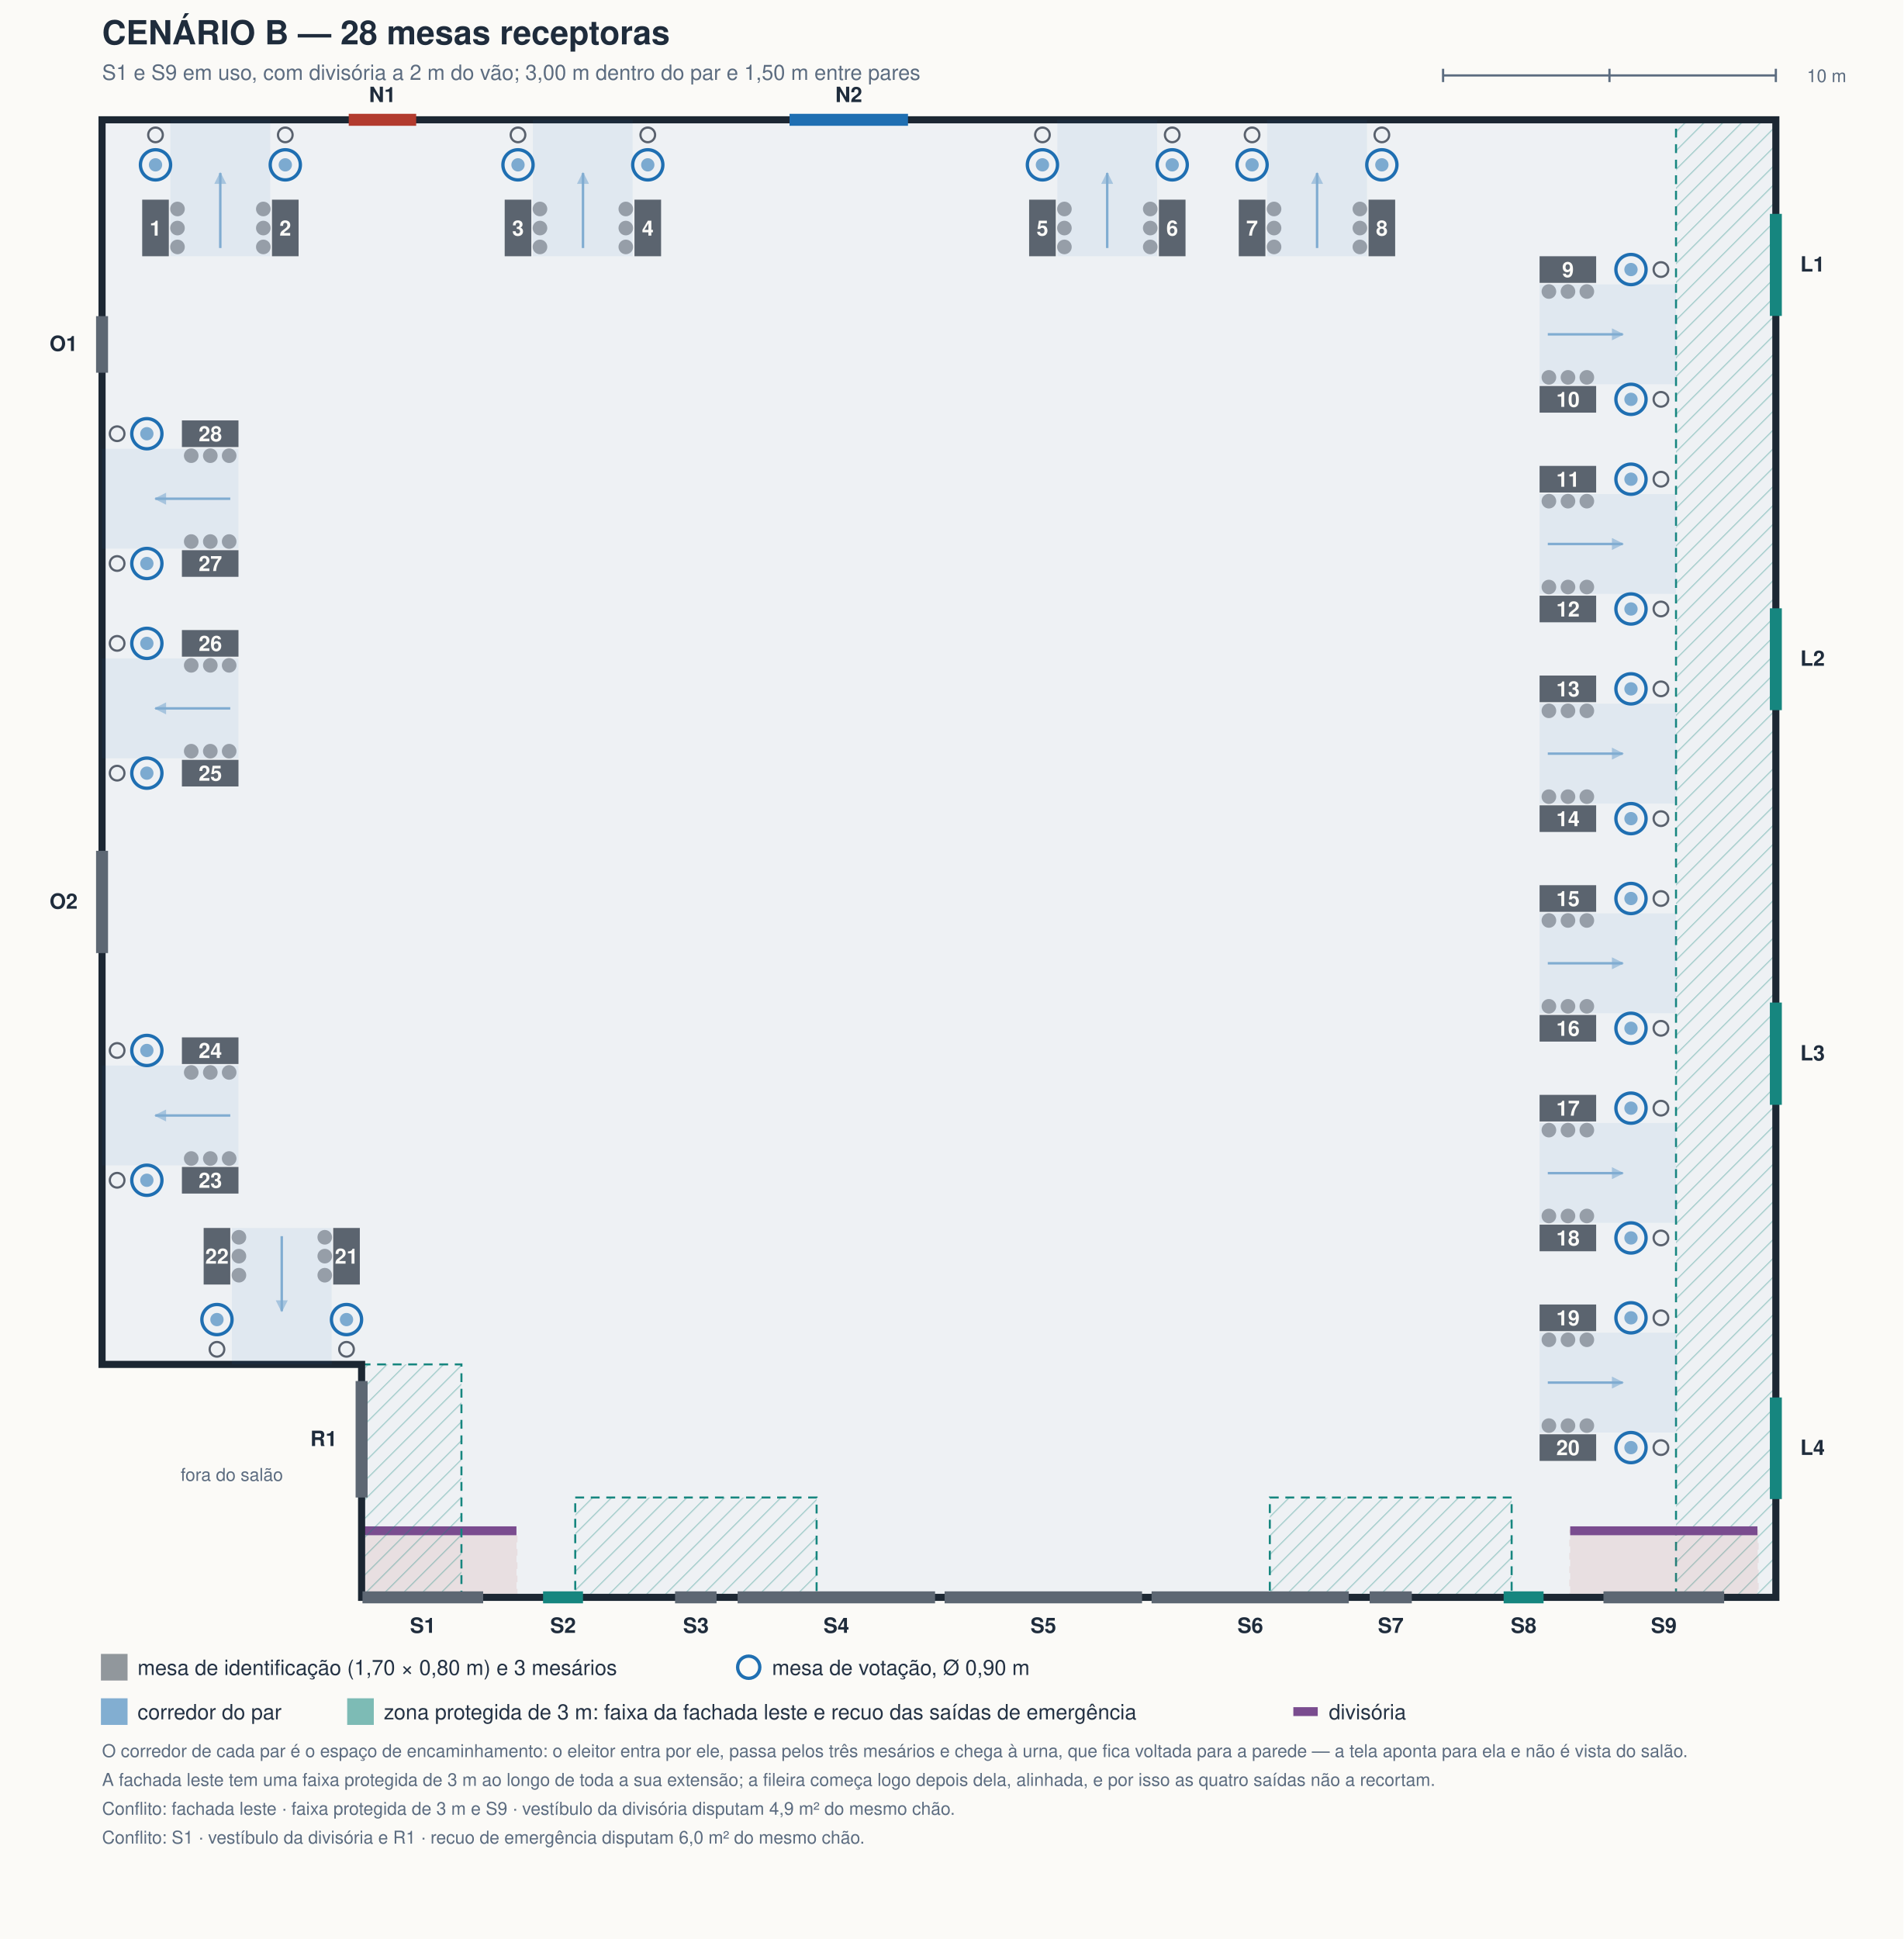
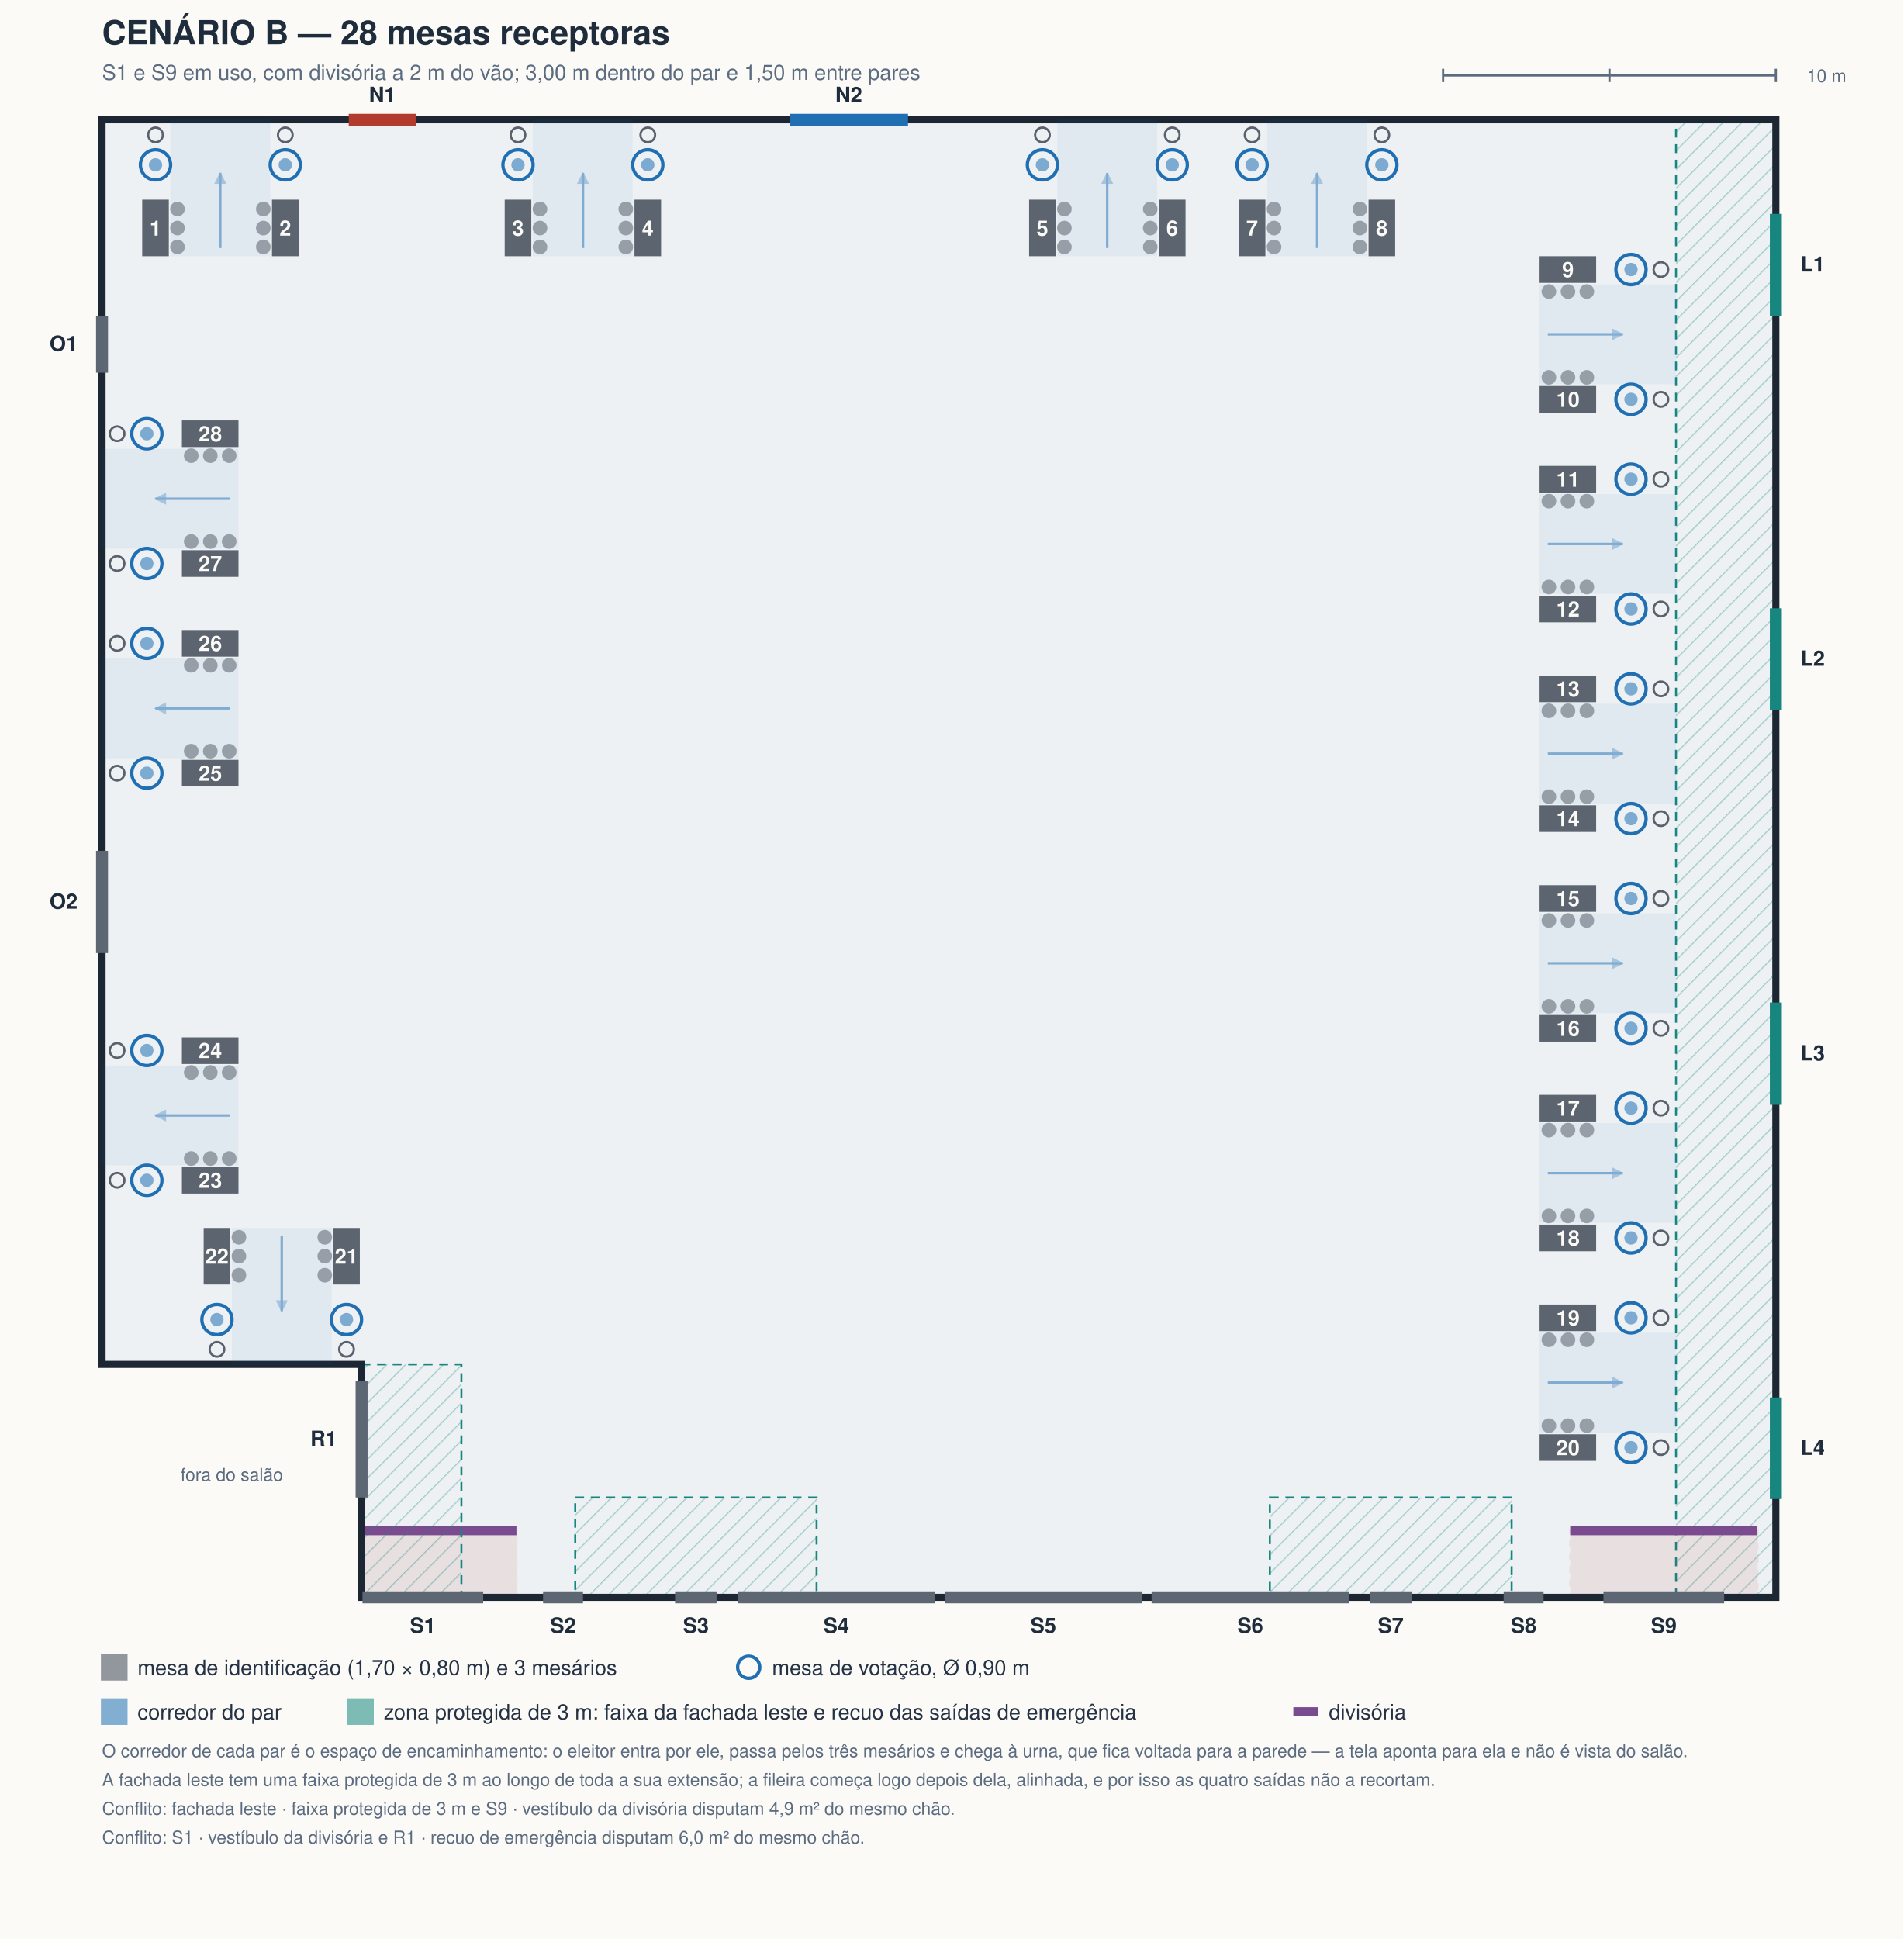
<svg xmlns="http://www.w3.org/2000/svg" viewBox="0 0 858 874" style="width:100%;height:auto" role="img" aria-label="CENÁRIO B — 28 mesas receptoras: S1 e S9 em uso, com divisória a 2 m do vão; 3,00 m dentro do par e 1,50 m entre pares">
  <rect x="0" y="0" width="858" height="874" fill="#fbfaf7" />
  <defs>
    <marker id="seta" viewBox="0 0 10 10" refX="9" refY="5" markerWidth="5" markerHeight="5" orient="auto-start-reverse">
      <path d="M0 0L10 5L0 10z" fill="#1f6fb2" opacity=".6" />
    </marker>
    <pattern id="hach" width="6" height="6" patternUnits="userSpaceOnUse" patternTransform="rotate(45)">
      <line x1="0" y1="0" x2="0" y2="6" stroke="#16867f" stroke-width="1" opacity=".35" />
    </pattern>
  </defs>
  <polygon points="163.0,720.0 800.5,720.0 800.5,54.0 46.0,54.0 46.0,615.0 163.0,615.0" fill="#eef1f4" />
  <rect x="755.5" y="54.0" width="45.0" height="666.0" fill="url(#hach)" stroke="#16867f" stroke-width="0.9" stroke-dasharray="4 3" />
  <rect x="163.0" y="690.0" width="69.8" height="30.0" fill="#b23b2e" opacity=".10" stroke="#b23b2e" stroke-width="0.9" stroke-dasharray="3 3" />
  <line x1="163.0" y1="690.0" x2="232.8" y2="690.0" stroke="#7a4c8f" stroke-width="4" />
  <rect x="259.3" y="675.0" width="108.8" height="45.0" fill="url(#hach)" stroke="#16867f" stroke-width="0.9" stroke-dasharray="4 3" />
  <rect x="572.4" y="675.0" width="109.0" height="45.0" fill="url(#hach)" stroke="#16867f" stroke-width="0.9" stroke-dasharray="4 3" />
  <rect x="707.8" y="690.0" width="84.5" height="30.0" fill="#b23b2e" opacity=".10" stroke="#b23b2e" stroke-width="0.9" stroke-dasharray="3 3" />
  <line x1="707.8" y1="690.0" x2="792.2" y2="690.0" stroke="#7a4c8f" stroke-width="4" />
  <rect x="163.0" y="615.0" width="45.0" height="105.0" fill="url(#hach)" stroke="#16867f" stroke-width="0.9" stroke-dasharray="4 3" />
  <polygon points="163.0,720.0 800.5,720.0 800.5,54.0 46.0,54.0 46.0,615.0 163.0,615.0" fill="none" stroke="#1c2733" stroke-width="3.2" />
  <line x1="157.2" y1="54.0" x2="187.6" y2="54.0" stroke="#b23b2e" stroke-width="5.4" />
  <text x="172.4" y="46.0" font-family="ui-sans-serif,system-ui,'Segoe UI',Helvetica,Arial,sans-serif" font-size="9.5" fill="#1f2c3c" text-anchor="middle" font-weight="700">N1</text>
  <line x1="355.9" y1="54.0" x2="409.3" y2="54.0" stroke="#1f6fb2" stroke-width="5.4" />
  <text x="382.6" y="46.0" font-family="ui-sans-serif,system-ui,'Segoe UI',Helvetica,Arial,sans-serif" font-size="9.5" fill="#1f2c3c" text-anchor="middle" font-weight="700">N2</text>
  <line x1="800.5" y1="142.4" x2="800.5" y2="96.4" stroke="#16867f" stroke-width="5.4" />
  <text x="811.5" y="122.4" font-family="ui-sans-serif,system-ui,'Segoe UI',Helvetica,Arial,sans-serif" font-size="9.5" fill="#1f2c3c" text-anchor="start" font-weight="700">L1</text>
  <line x1="800.5" y1="320.1" x2="800.5" y2="274.2" stroke="#16867f" stroke-width="5.4" />
  <text x="811.5" y="300.1" font-family="ui-sans-serif,system-ui,'Segoe UI',Helvetica,Arial,sans-serif" font-size="9.5" fill="#1f2c3c" text-anchor="start" font-weight="700">L2</text>
  <line x1="800.5" y1="498.0" x2="800.5" y2="451.9" stroke="#16867f" stroke-width="5.4" />
  <text x="811.5" y="478.0" font-family="ui-sans-serif,system-ui,'Segoe UI',Helvetica,Arial,sans-serif" font-size="9.5" fill="#1f2c3c" text-anchor="start" font-weight="700">L3</text>
  <line x1="800.5" y1="675.7" x2="800.5" y2="629.9" stroke="#16867f" stroke-width="5.4" />
  <text x="811.5" y="655.8" font-family="ui-sans-serif,system-ui,'Segoe UI',Helvetica,Arial,sans-serif" font-size="9.5" fill="#1f2c3c" text-anchor="start" font-weight="700">L4</text>
  <line x1="163.4" y1="720.0" x2="217.8" y2="720.0" stroke="#5d6773" stroke-width="5.4" />
  <text x="190.6" y="736.0" font-family="ui-sans-serif,system-ui,'Segoe UI',Helvetica,Arial,sans-serif" font-size="9.5" fill="#1f2c3c" text-anchor="middle" font-weight="700">S1</text>
-   <line x1="244.8" y1="720.0" x2="262.8" y2="720.0" stroke="#16867f" stroke-width="5.4" />
+   <line x1="244.8" y1="720.0" x2="262.8" y2="720.0" stroke="#5d6773" stroke-width="5.4" />
  <text x="253.8" y="736.0" font-family="ui-sans-serif,system-ui,'Segoe UI',Helvetica,Arial,sans-serif" font-size="9.5" fill="#1f2c3c" text-anchor="middle" font-weight="700">S2</text>
  <line x1="304.3" y1="720.0" x2="323.0" y2="720.0" stroke="#5d6773" stroke-width="5.4" />
  <text x="313.7" y="736.0" font-family="ui-sans-serif,system-ui,'Segoe UI',Helvetica,Arial,sans-serif" font-size="9.5" fill="#1f2c3c" text-anchor="middle" font-weight="700">S3</text>
  <line x1="332.5" y1="720.0" x2="421.5" y2="720.0" stroke="#5d6773" stroke-width="5.4" />
  <text x="377.0" y="736.0" font-family="ui-sans-serif,system-ui,'Segoe UI',Helvetica,Arial,sans-serif" font-size="9.5" fill="#1f2c3c" text-anchor="middle" font-weight="700">S4</text>
  <line x1="425.8" y1="720.0" x2="514.8" y2="720.0" stroke="#5d6773" stroke-width="5.4" />
  <text x="470.3" y="736.0" font-family="ui-sans-serif,system-ui,'Segoe UI',Helvetica,Arial,sans-serif" font-size="9.5" fill="#1f2c3c" text-anchor="middle" font-weight="700">S5</text>
  <line x1="519.1" y1="720.0" x2="608.0" y2="720.0" stroke="#5d6773" stroke-width="5.4" />
  <text x="563.6" y="736.0" font-family="ui-sans-serif,system-ui,'Segoe UI',Helvetica,Arial,sans-serif" font-size="9.5" fill="#1f2c3c" text-anchor="middle" font-weight="700">S6</text>
  <line x1="617.4" y1="720.0" x2="636.4" y2="720.0" stroke="#5d6773" stroke-width="5.4" />
  <text x="626.9" y="736.0" font-family="ui-sans-serif,system-ui,'Segoe UI',Helvetica,Arial,sans-serif" font-size="9.5" fill="#1f2c3c" text-anchor="middle" font-weight="700">S7</text>
-   <line x1="677.8" y1="720.0" x2="695.8" y2="720.0" stroke="#16867f" stroke-width="5.4" />
+   <line x1="677.8" y1="720.0" x2="695.8" y2="720.0" stroke="#5d6773" stroke-width="5.4" />
  <text x="686.8" y="736.0" font-family="ui-sans-serif,system-ui,'Segoe UI',Helvetica,Arial,sans-serif" font-size="9.5" fill="#1f2c3c" text-anchor="middle" font-weight="700">S8</text>
  <line x1="722.8" y1="720.0" x2="777.2" y2="720.0" stroke="#5d6773" stroke-width="5.4" />
  <text x="750.0" y="736.0" font-family="ui-sans-serif,system-ui,'Segoe UI',Helvetica,Arial,sans-serif" font-size="9.5" fill="#1f2c3c" text-anchor="middle" font-weight="700">S9</text>
  <line x1="46.0" y1="168.0" x2="46.0" y2="142.5" stroke="#5d6773" stroke-width="5.4" />
  <text x="35.0" y="158.2" font-family="ui-sans-serif,system-ui,'Segoe UI',Helvetica,Arial,sans-serif" font-size="9.5" fill="#1f2c3c" text-anchor="end" font-weight="700">O1</text>
  <line x1="46.0" y1="429.6" x2="46.0" y2="383.5" stroke="#5d6773" stroke-width="5.4" />
  <text x="35.0" y="409.6" font-family="ui-sans-serif,system-ui,'Segoe UI',Helvetica,Arial,sans-serif" font-size="9.5" fill="#1f2c3c" text-anchor="end" font-weight="700">O2</text>
  <line x1="163.0" y1="675.0" x2="163.0" y2="622.5" stroke="#5d6773" stroke-width="5.4" />
  <text x="152.0" y="651.8" font-family="ui-sans-serif,system-ui,'Segoe UI',Helvetica,Arial,sans-serif" font-size="9.5" fill="#1f2c3c" text-anchor="end" font-weight="700">R1</text>
  <rect x="76.8" y="54.0" width="45.0" height="61.5" fill="#1f6fb2" opacity=".07" />
  <path d="M99.3 111.8L99.3 78.0" stroke="#1f6fb2" stroke-width="1.1" opacity=".5" marker-end="url(#seta)" />
  <rect x="64.1" y="90.0" width="12.0" height="25.5" fill="#3b4552" opacity=".82" />
  <circle cx="70.1" cy="74.3" r="6.8" fill="none" stroke="#1f6fb2" stroke-width="1.5" />
  <circle cx="70.1" cy="74.3" r="3.0" fill="#1f6fb2" opacity=".55" />
  <circle cx="70.1" cy="60.8" r="3.3" fill="none" stroke="#59616d" stroke-width="1" />
  <circle cx="80.0" cy="94.2" r="3.3" fill="#59616d" opacity=".55" />
  <circle cx="80.0" cy="102.8" r="3.3" fill="#59616d" opacity=".55" />
  <circle cx="80.0" cy="111.3" r="3.3" fill="#59616d" opacity=".55" />
  <text x="70.1" y="106.2" font-family="ui-sans-serif,system-ui,'Segoe UI',Helvetica,Arial,sans-serif" font-size="9.5" font-weight="700" fill="#fbfaf7" text-anchor="middle">1</text>
  <rect x="122.6" y="90.0" width="12.0" height="25.5" fill="#3b4552" opacity=".82" />
  <circle cx="128.6" cy="74.3" r="6.8" fill="none" stroke="#1f6fb2" stroke-width="1.5" />
  <circle cx="128.6" cy="74.3" r="3.0" fill="#1f6fb2" opacity=".55" />
  <circle cx="128.6" cy="60.8" r="3.3" fill="none" stroke="#59616d" stroke-width="1" />
  <circle cx="118.7" cy="94.2" r="3.3" fill="#59616d" opacity=".55" />
  <circle cx="118.7" cy="102.8" r="3.3" fill="#59616d" opacity=".55" />
  <circle cx="118.7" cy="111.3" r="3.3" fill="#59616d" opacity=".55" />
  <text x="128.6" y="106.2" font-family="ui-sans-serif,system-ui,'Segoe UI',Helvetica,Arial,sans-serif" font-size="9.5" font-weight="700" fill="#fbfaf7" text-anchor="middle">2</text>
  <rect x="240.2" y="54.0" width="45.0" height="61.5" fill="#1f6fb2" opacity=".07" />
  <path d="M262.8 111.8L262.8 78.0" stroke="#1f6fb2" stroke-width="1.1" opacity=".5" marker-end="url(#seta)" />
  <rect x="227.5" y="90.0" width="12.0" height="25.5" fill="#3b4552" opacity=".82" />
  <circle cx="233.5" cy="74.3" r="6.8" fill="none" stroke="#1f6fb2" stroke-width="1.5" />
  <circle cx="233.5" cy="74.3" r="3.0" fill="#1f6fb2" opacity=".55" />
  <circle cx="233.5" cy="60.8" r="3.3" fill="none" stroke="#59616d" stroke-width="1" />
  <circle cx="243.4" cy="94.2" r="3.3" fill="#59616d" opacity=".55" />
  <circle cx="243.4" cy="102.8" r="3.3" fill="#59616d" opacity=".55" />
  <circle cx="243.4" cy="111.3" r="3.3" fill="#59616d" opacity=".55" />
  <text x="233.5" y="106.2" font-family="ui-sans-serif,system-ui,'Segoe UI',Helvetica,Arial,sans-serif" font-size="9.5" font-weight="700" fill="#fbfaf7" text-anchor="middle">3</text>
  <rect x="286.0" y="90.0" width="12.0" height="25.5" fill="#3b4552" opacity=".82" />
  <circle cx="292.0" cy="74.3" r="6.8" fill="none" stroke="#1f6fb2" stroke-width="1.5" />
  <circle cx="292.0" cy="74.3" r="3.0" fill="#1f6fb2" opacity=".55" />
  <circle cx="292.0" cy="60.8" r="3.3" fill="none" stroke="#59616d" stroke-width="1" />
  <circle cx="282.1" cy="94.2" r="3.3" fill="#59616d" opacity=".55" />
  <circle cx="282.1" cy="102.8" r="3.3" fill="#59616d" opacity=".55" />
  <circle cx="282.1" cy="111.3" r="3.3" fill="#59616d" opacity=".55" />
  <text x="292.0" y="106.2" font-family="ui-sans-serif,system-ui,'Segoe UI',Helvetica,Arial,sans-serif" font-size="9.5" font-weight="700" fill="#fbfaf7" text-anchor="middle">4</text>
  <rect x="476.6" y="54.0" width="45.0" height="61.5" fill="#1f6fb2" opacity=".07" />
  <path d="M499.1 111.8L499.1 78.0" stroke="#1f6fb2" stroke-width="1.1" opacity=".5" marker-end="url(#seta)" />
  <rect x="463.9" y="90.0" width="12.0" height="25.5" fill="#3b4552" opacity=".82" />
  <circle cx="469.9" cy="74.3" r="6.8" fill="none" stroke="#1f6fb2" stroke-width="1.5" />
  <circle cx="469.9" cy="74.3" r="3.0" fill="#1f6fb2" opacity=".55" />
  <circle cx="469.9" cy="60.8" r="3.3" fill="none" stroke="#59616d" stroke-width="1" />
  <circle cx="479.8" cy="94.2" r="3.3" fill="#59616d" opacity=".55" />
  <circle cx="479.8" cy="102.8" r="3.3" fill="#59616d" opacity=".55" />
  <circle cx="479.8" cy="111.3" r="3.3" fill="#59616d" opacity=".55" />
  <text x="469.9" y="106.2" font-family="ui-sans-serif,system-ui,'Segoe UI',Helvetica,Arial,sans-serif" font-size="9.5" font-weight="700" fill="#fbfaf7" text-anchor="middle">5</text>
  <rect x="522.4" y="90.0" width="12.0" height="25.5" fill="#3b4552" opacity=".82" />
  <circle cx="528.4" cy="74.3" r="6.8" fill="none" stroke="#1f6fb2" stroke-width="1.5" />
  <circle cx="528.4" cy="74.3" r="3.0" fill="#1f6fb2" opacity=".55" />
  <circle cx="528.4" cy="60.8" r="3.3" fill="none" stroke="#59616d" stroke-width="1" />
  <circle cx="518.5" cy="94.2" r="3.3" fill="#59616d" opacity=".55" />
  <circle cx="518.5" cy="102.8" r="3.3" fill="#59616d" opacity=".55" />
  <circle cx="518.5" cy="111.3" r="3.3" fill="#59616d" opacity=".55" />
  <text x="528.4" y="106.2" font-family="ui-sans-serif,system-ui,'Segoe UI',Helvetica,Arial,sans-serif" font-size="9.5" font-weight="700" fill="#fbfaf7" text-anchor="middle">6</text>
  <rect x="571.2" y="54.0" width="45.0" height="61.5" fill="#1f6fb2" opacity=".07" />
  <path d="M593.7 111.8L593.7 78.0" stroke="#1f6fb2" stroke-width="1.1" opacity=".5" marker-end="url(#seta)" />
  <rect x="558.4" y="90.0" width="12.0" height="25.5" fill="#3b4552" opacity=".82" />
  <circle cx="564.4" cy="74.3" r="6.8" fill="none" stroke="#1f6fb2" stroke-width="1.5" />
  <circle cx="564.4" cy="74.3" r="3.0" fill="#1f6fb2" opacity=".55" />
  <circle cx="564.4" cy="60.8" r="3.3" fill="none" stroke="#59616d" stroke-width="1" />
  <circle cx="574.3" cy="94.2" r="3.3" fill="#59616d" opacity=".55" />
  <circle cx="574.3" cy="102.8" r="3.3" fill="#59616d" opacity=".55" />
  <circle cx="574.3" cy="111.3" r="3.3" fill="#59616d" opacity=".55" />
  <text x="564.4" y="106.2" font-family="ui-sans-serif,system-ui,'Segoe UI',Helvetica,Arial,sans-serif" font-size="9.5" font-weight="700" fill="#fbfaf7" text-anchor="middle">7</text>
  <rect x="616.9" y="90.0" width="12.0" height="25.5" fill="#3b4552" opacity=".82" />
  <circle cx="622.9" cy="74.3" r="6.8" fill="none" stroke="#1f6fb2" stroke-width="1.5" />
  <circle cx="622.9" cy="74.3" r="3.0" fill="#1f6fb2" opacity=".55" />
  <circle cx="622.9" cy="60.8" r="3.3" fill="none" stroke="#59616d" stroke-width="1" />
  <circle cx="613.0" cy="94.2" r="3.3" fill="#59616d" opacity=".55" />
  <circle cx="613.0" cy="102.8" r="3.3" fill="#59616d" opacity=".55" />
  <circle cx="613.0" cy="111.3" r="3.3" fill="#59616d" opacity=".55" />
  <text x="622.9" y="106.2" font-family="ui-sans-serif,system-ui,'Segoe UI',Helvetica,Arial,sans-serif" font-size="9.5" font-weight="700" fill="#fbfaf7" text-anchor="middle">8</text>
  <rect x="104.5" y="553.5" width="45.0" height="61.5" fill="#1f6fb2" opacity=".07" />
  <path d="M127.0 557.2L127.0 591.0" stroke="#1f6fb2" stroke-width="1.1" opacity=".5" marker-end="url(#seta)" />
  <rect x="91.8" y="553.5" width="12.0" height="25.5" fill="#3b4552" opacity=".82" />
  <circle cx="97.8" cy="594.8" r="6.8" fill="none" stroke="#1f6fb2" stroke-width="1.5" />
  <circle cx="97.8" cy="594.8" r="3.0" fill="#1f6fb2" opacity=".55" />
  <circle cx="97.8" cy="608.2" r="3.3" fill="none" stroke="#59616d" stroke-width="1" />
  <circle cx="107.7" cy="574.8" r="3.3" fill="#59616d" opacity=".55" />
  <circle cx="107.7" cy="566.2" r="3.3" fill="#59616d" opacity=".55" />
  <circle cx="107.7" cy="557.7" r="3.3" fill="#59616d" opacity=".55" />
  <text x="97.8" y="569.6" font-family="ui-sans-serif,system-ui,'Segoe UI',Helvetica,Arial,sans-serif" font-size="9.5" font-weight="700" fill="#fbfaf7" text-anchor="middle">22</text>
  <rect x="150.2" y="553.5" width="12.0" height="25.5" fill="#3b4552" opacity=".82" />
  <circle cx="156.2" cy="594.8" r="6.8" fill="none" stroke="#1f6fb2" stroke-width="1.5" />
  <circle cx="156.2" cy="594.8" r="3.0" fill="#1f6fb2" opacity=".55" />
  <circle cx="156.2" cy="608.2" r="3.3" fill="none" stroke="#59616d" stroke-width="1" />
  <circle cx="146.4" cy="574.8" r="3.3" fill="#59616d" opacity=".55" />
  <circle cx="146.4" cy="566.2" r="3.3" fill="#59616d" opacity=".55" />
  <circle cx="146.4" cy="557.7" r="3.3" fill="#59616d" opacity=".55" />
  <text x="156.2" y="569.6" font-family="ui-sans-serif,system-ui,'Segoe UI',Helvetica,Arial,sans-serif" font-size="9.5" font-weight="700" fill="#fbfaf7" text-anchor="middle">21</text>
  <rect x="46.0" y="480.3" width="61.5" height="45.0" fill="#1f6fb2" opacity=".07" />
  <path d="M103.8 502.8L70.0 502.8" stroke="#1f6fb2" stroke-width="1.1" opacity=".5" marker-end="url(#seta)" />
  <rect x="82.0" y="526.0" width="25.5" height="12.0" fill="#3b4552" opacity=".82" />
  <circle cx="66.2" cy="532.0" r="6.8" fill="none" stroke="#1f6fb2" stroke-width="1.5" />
  <circle cx="66.2" cy="532.0" r="3.0" fill="#1f6fb2" opacity=".55" />
  <circle cx="52.8" cy="532.0" r="3.3" fill="none" stroke="#59616d" stroke-width="1" />
  <circle cx="86.2" cy="522.2" r="3.3" fill="#59616d" opacity=".55" />
  <circle cx="94.8" cy="522.2" r="3.3" fill="#59616d" opacity=".55" />
  <circle cx="103.3" cy="522.2" r="3.3" fill="#59616d" opacity=".55" />
  <text x="94.8" y="535.4" font-family="ui-sans-serif,system-ui,'Segoe UI',Helvetica,Arial,sans-serif" font-size="9.5" font-weight="700" fill="#fbfaf7" text-anchor="middle">23</text>
  <rect x="82.0" y="467.6" width="25.5" height="12.0" fill="#3b4552" opacity=".82" />
  <circle cx="66.2" cy="473.5" r="6.8" fill="none" stroke="#1f6fb2" stroke-width="1.5" />
  <circle cx="66.2" cy="473.5" r="3.0" fill="#1f6fb2" opacity=".55" />
  <circle cx="52.8" cy="473.5" r="3.3" fill="none" stroke="#59616d" stroke-width="1" />
  <circle cx="86.2" cy="483.4" r="3.3" fill="#59616d" opacity=".55" />
  <circle cx="94.8" cy="483.4" r="3.3" fill="#59616d" opacity=".55" />
  <circle cx="103.3" cy="483.4" r="3.3" fill="#59616d" opacity=".55" />
  <text x="94.8" y="476.9" font-family="ui-sans-serif,system-ui,'Segoe UI',Helvetica,Arial,sans-serif" font-size="9.5" font-weight="700" fill="#fbfaf7" text-anchor="middle">24</text>
  <rect x="46.0" y="296.8" width="61.5" height="45.0" fill="#1f6fb2" opacity=".07" />
  <path d="M103.8 319.3L70.0 319.3" stroke="#1f6fb2" stroke-width="1.1" opacity=".5" marker-end="url(#seta)" />
  <rect x="82.0" y="342.5" width="25.5" height="12.0" fill="#3b4552" opacity=".82" />
  <circle cx="66.2" cy="348.5" r="6.8" fill="none" stroke="#1f6fb2" stroke-width="1.5" />
  <circle cx="66.2" cy="348.5" r="3.0" fill="#1f6fb2" opacity=".55" />
  <circle cx="52.8" cy="348.5" r="3.3" fill="none" stroke="#59616d" stroke-width="1" />
  <circle cx="86.2" cy="338.6" r="3.3" fill="#59616d" opacity=".55" />
  <circle cx="94.8" cy="338.6" r="3.3" fill="#59616d" opacity=".55" />
  <circle cx="103.3" cy="338.6" r="3.3" fill="#59616d" opacity=".55" />
  <text x="94.8" y="351.9" font-family="ui-sans-serif,system-ui,'Segoe UI',Helvetica,Arial,sans-serif" font-size="9.5" font-weight="700" fill="#fbfaf7" text-anchor="middle">25</text>
  <rect x="82.0" y="284.0" width="25.5" height="12.0" fill="#3b4552" opacity=".82" />
  <circle cx="66.2" cy="290.0" r="6.8" fill="none" stroke="#1f6fb2" stroke-width="1.5" />
  <circle cx="66.2" cy="290.0" r="3.0" fill="#1f6fb2" opacity=".55" />
  <circle cx="52.8" cy="290.0" r="3.3" fill="none" stroke="#59616d" stroke-width="1" />
  <circle cx="86.2" cy="299.9" r="3.3" fill="#59616d" opacity=".55" />
  <circle cx="94.8" cy="299.9" r="3.3" fill="#59616d" opacity=".55" />
  <circle cx="103.3" cy="299.9" r="3.3" fill="#59616d" opacity=".55" />
  <text x="94.8" y="293.4" font-family="ui-sans-serif,system-ui,'Segoe UI',Helvetica,Arial,sans-serif" font-size="9.5" font-weight="700" fill="#fbfaf7" text-anchor="middle">26</text>
  <rect x="46.0" y="202.3" width="61.5" height="45.0" fill="#1f6fb2" opacity=".07" />
  <path d="M103.8 224.8L70.0 224.8" stroke="#1f6fb2" stroke-width="1.1" opacity=".5" marker-end="url(#seta)" />
  <rect x="82.0" y="248.0" width="25.5" height="12.0" fill="#3b4552" opacity=".82" />
  <circle cx="66.2" cy="254.0" r="6.8" fill="none" stroke="#1f6fb2" stroke-width="1.5" />
  <circle cx="66.2" cy="254.0" r="3.0" fill="#1f6fb2" opacity=".55" />
  <circle cx="52.8" cy="254.0" r="3.3" fill="none" stroke="#59616d" stroke-width="1" />
  <circle cx="86.2" cy="244.1" r="3.3" fill="#59616d" opacity=".55" />
  <circle cx="94.8" cy="244.1" r="3.3" fill="#59616d" opacity=".55" />
  <circle cx="103.3" cy="244.1" r="3.3" fill="#59616d" opacity=".55" />
  <text x="94.8" y="257.4" font-family="ui-sans-serif,system-ui,'Segoe UI',Helvetica,Arial,sans-serif" font-size="9.5" font-weight="700" fill="#fbfaf7" text-anchor="middle">27</text>
  <rect x="82.0" y="189.5" width="25.5" height="12.0" fill="#3b4552" opacity=".82" />
  <circle cx="66.2" cy="195.5" r="6.8" fill="none" stroke="#1f6fb2" stroke-width="1.5" />
  <circle cx="66.2" cy="195.5" r="3.0" fill="#1f6fb2" opacity=".55" />
  <circle cx="52.8" cy="195.5" r="3.3" fill="none" stroke="#59616d" stroke-width="1" />
  <circle cx="86.2" cy="205.4" r="3.3" fill="#59616d" opacity=".55" />
  <circle cx="94.8" cy="205.4" r="3.3" fill="#59616d" opacity=".55" />
  <circle cx="103.3" cy="205.4" r="3.3" fill="#59616d" opacity=".55" />
  <text x="94.8" y="198.9" font-family="ui-sans-serif,system-ui,'Segoe UI',Helvetica,Arial,sans-serif" font-size="9.5" font-weight="700" fill="#fbfaf7" text-anchor="middle">28</text>
  <rect x="694.0" y="600.7" width="61.5" height="45.0" fill="#1f6fb2" opacity=".07" />
  <path d="M697.7 623.2L731.5 623.2" stroke="#1f6fb2" stroke-width="1.1" opacity=".5" marker-end="url(#seta)" />
  <rect x="694.0" y="646.5" width="25.5" height="12.0" fill="#3b4552" opacity=".82" />
  <circle cx="735.2" cy="652.5" r="6.8" fill="none" stroke="#1f6fb2" stroke-width="1.5" />
  <circle cx="735.2" cy="652.5" r="3.0" fill="#1f6fb2" opacity=".55" />
  <circle cx="748.7" cy="652.5" r="3.3" fill="none" stroke="#59616d" stroke-width="1" />
  <circle cx="715.3" cy="642.6" r="3.3" fill="#59616d" opacity=".55" />
  <circle cx="706.8" cy="642.6" r="3.3" fill="#59616d" opacity=".55" />
  <circle cx="698.2" cy="642.6" r="3.3" fill="#59616d" opacity=".55" />
  <text x="706.8" y="655.9" font-family="ui-sans-serif,system-ui,'Segoe UI',Helvetica,Arial,sans-serif" font-size="9.5" font-weight="700" fill="#fbfaf7" text-anchor="middle">20</text>
  <rect x="694.0" y="588.0" width="25.5" height="12.0" fill="#3b4552" opacity=".82" />
  <circle cx="735.2" cy="594.0" r="6.8" fill="none" stroke="#1f6fb2" stroke-width="1.5" />
  <circle cx="735.2" cy="594.0" r="3.0" fill="#1f6fb2" opacity=".55" />
  <circle cx="748.7" cy="594.0" r="3.3" fill="none" stroke="#59616d" stroke-width="1" />
  <circle cx="715.3" cy="603.9" r="3.3" fill="#59616d" opacity=".55" />
  <circle cx="706.8" cy="603.9" r="3.3" fill="#59616d" opacity=".55" />
  <circle cx="698.2" cy="603.9" r="3.3" fill="#59616d" opacity=".55" />
  <text x="706.8" y="597.4" font-family="ui-sans-serif,system-ui,'Segoe UI',Helvetica,Arial,sans-serif" font-size="9.5" font-weight="700" fill="#fbfaf7" text-anchor="middle">19</text>
  <rect x="694.0" y="506.2" width="61.5" height="45.0" fill="#1f6fb2" opacity=".07" />
  <path d="M697.7 528.8L731.5 528.8" stroke="#1f6fb2" stroke-width="1.1" opacity=".5" marker-end="url(#seta)" />
  <rect x="694.0" y="552.0" width="25.5" height="12.0" fill="#3b4552" opacity=".82" />
  <circle cx="735.2" cy="558.0" r="6.8" fill="none" stroke="#1f6fb2" stroke-width="1.5" />
  <circle cx="735.2" cy="558.0" r="3.0" fill="#1f6fb2" opacity=".55" />
  <circle cx="748.7" cy="558.0" r="3.3" fill="none" stroke="#59616d" stroke-width="1" />
  <circle cx="715.3" cy="548.1" r="3.3" fill="#59616d" opacity=".55" />
  <circle cx="706.8" cy="548.1" r="3.3" fill="#59616d" opacity=".55" />
  <circle cx="698.2" cy="548.1" r="3.3" fill="#59616d" opacity=".55" />
  <text x="706.8" y="561.4" font-family="ui-sans-serif,system-ui,'Segoe UI',Helvetica,Arial,sans-serif" font-size="9.5" font-weight="700" fill="#fbfaf7" text-anchor="middle">18</text>
  <rect x="694.0" y="493.5" width="25.5" height="12.0" fill="#3b4552" opacity=".82" />
  <circle cx="735.2" cy="499.5" r="6.8" fill="none" stroke="#1f6fb2" stroke-width="1.5" />
  <circle cx="735.2" cy="499.5" r="3.0" fill="#1f6fb2" opacity=".55" />
  <circle cx="748.7" cy="499.5" r="3.3" fill="none" stroke="#59616d" stroke-width="1" />
  <circle cx="715.3" cy="509.4" r="3.3" fill="#59616d" opacity=".55" />
  <circle cx="706.8" cy="509.4" r="3.3" fill="#59616d" opacity=".55" />
  <circle cx="698.2" cy="509.4" r="3.3" fill="#59616d" opacity=".55" />
  <text x="706.8" y="502.9" font-family="ui-sans-serif,system-ui,'Segoe UI',Helvetica,Arial,sans-serif" font-size="9.5" font-weight="700" fill="#fbfaf7" text-anchor="middle">17</text>
  <rect x="694.0" y="411.7" width="61.5" height="45.0" fill="#1f6fb2" opacity=".07" />
  <path d="M697.7 434.2L731.5 434.2" stroke="#1f6fb2" stroke-width="1.1" opacity=".5" marker-end="url(#seta)" />
  <rect x="694.0" y="457.5" width="25.5" height="12.0" fill="#3b4552" opacity=".82" />
  <circle cx="735.2" cy="463.5" r="6.8" fill="none" stroke="#1f6fb2" stroke-width="1.5" />
  <circle cx="735.2" cy="463.5" r="3.0" fill="#1f6fb2" opacity=".55" />
  <circle cx="748.7" cy="463.5" r="3.3" fill="none" stroke="#59616d" stroke-width="1" />
  <circle cx="715.3" cy="453.6" r="3.3" fill="#59616d" opacity=".55" />
  <circle cx="706.8" cy="453.6" r="3.3" fill="#59616d" opacity=".55" />
  <circle cx="698.2" cy="453.6" r="3.3" fill="#59616d" opacity=".55" />
  <text x="706.8" y="466.9" font-family="ui-sans-serif,system-ui,'Segoe UI',Helvetica,Arial,sans-serif" font-size="9.5" font-weight="700" fill="#fbfaf7" text-anchor="middle">16</text>
  <rect x="694.0" y="399.0" width="25.5" height="12.0" fill="#3b4552" opacity=".82" />
  <circle cx="735.2" cy="405.0" r="6.8" fill="none" stroke="#1f6fb2" stroke-width="1.5" />
  <circle cx="735.2" cy="405.0" r="3.0" fill="#1f6fb2" opacity=".55" />
  <circle cx="748.7" cy="405.0" r="3.3" fill="none" stroke="#59616d" stroke-width="1" />
  <circle cx="715.3" cy="414.9" r="3.3" fill="#59616d" opacity=".55" />
  <circle cx="706.8" cy="414.9" r="3.3" fill="#59616d" opacity=".55" />
  <circle cx="698.2" cy="414.9" r="3.3" fill="#59616d" opacity=".55" />
  <text x="706.8" y="408.4" font-family="ui-sans-serif,system-ui,'Segoe UI',Helvetica,Arial,sans-serif" font-size="9.5" font-weight="700" fill="#fbfaf7" text-anchor="middle">15</text>
  <rect x="694.0" y="317.2" width="61.5" height="45.0" fill="#1f6fb2" opacity=".07" />
  <path d="M697.7 339.7L731.5 339.7" stroke="#1f6fb2" stroke-width="1.1" opacity=".5" marker-end="url(#seta)" />
  <rect x="694.0" y="363.0" width="25.5" height="12.0" fill="#3b4552" opacity=".82" />
  <circle cx="735.2" cy="369.0" r="6.8" fill="none" stroke="#1f6fb2" stroke-width="1.5" />
  <circle cx="735.2" cy="369.0" r="3.0" fill="#1f6fb2" opacity=".55" />
  <circle cx="748.7" cy="369.0" r="3.3" fill="none" stroke="#59616d" stroke-width="1" />
  <circle cx="715.3" cy="359.1" r="3.3" fill="#59616d" opacity=".55" />
  <circle cx="706.8" cy="359.1" r="3.3" fill="#59616d" opacity=".55" />
  <circle cx="698.2" cy="359.1" r="3.3" fill="#59616d" opacity=".55" />
  <text x="706.8" y="372.4" font-family="ui-sans-serif,system-ui,'Segoe UI',Helvetica,Arial,sans-serif" font-size="9.5" font-weight="700" fill="#fbfaf7" text-anchor="middle">14</text>
  <rect x="694.0" y="304.5" width="25.5" height="12.0" fill="#3b4552" opacity=".82" />
  <circle cx="735.2" cy="310.5" r="6.8" fill="none" stroke="#1f6fb2" stroke-width="1.5" />
  <circle cx="735.2" cy="310.5" r="3.0" fill="#1f6fb2" opacity=".55" />
  <circle cx="748.7" cy="310.5" r="3.3" fill="none" stroke="#59616d" stroke-width="1" />
  <circle cx="715.3" cy="320.4" r="3.3" fill="#59616d" opacity=".55" />
  <circle cx="706.8" cy="320.4" r="3.3" fill="#59616d" opacity=".55" />
  <circle cx="698.2" cy="320.4" r="3.3" fill="#59616d" opacity=".55" />
  <text x="706.8" y="313.9" font-family="ui-sans-serif,system-ui,'Segoe UI',Helvetica,Arial,sans-serif" font-size="9.5" font-weight="700" fill="#fbfaf7" text-anchor="middle">13</text>
  <rect x="694.0" y="222.7" width="61.5" height="45.0" fill="#1f6fb2" opacity=".07" />
  <path d="M697.7 245.2L731.5 245.2" stroke="#1f6fb2" stroke-width="1.1" opacity=".5" marker-end="url(#seta)" />
  <rect x="694.0" y="268.5" width="25.5" height="12.0" fill="#3b4552" opacity=".82" />
  <circle cx="735.2" cy="274.5" r="6.8" fill="none" stroke="#1f6fb2" stroke-width="1.5" />
  <circle cx="735.2" cy="274.5" r="3.0" fill="#1f6fb2" opacity=".55" />
  <circle cx="748.7" cy="274.5" r="3.3" fill="none" stroke="#59616d" stroke-width="1" />
  <circle cx="715.3" cy="264.6" r="3.3" fill="#59616d" opacity=".55" />
  <circle cx="706.8" cy="264.6" r="3.3" fill="#59616d" opacity=".55" />
  <circle cx="698.2" cy="264.6" r="3.3" fill="#59616d" opacity=".55" />
  <text x="706.8" y="277.9" font-family="ui-sans-serif,system-ui,'Segoe UI',Helvetica,Arial,sans-serif" font-size="9.5" font-weight="700" fill="#fbfaf7" text-anchor="middle">12</text>
  <rect x="694.0" y="210.0" width="25.5" height="12.0" fill="#3b4552" opacity=".82" />
  <circle cx="735.2" cy="216.0" r="6.8" fill="none" stroke="#1f6fb2" stroke-width="1.5" />
  <circle cx="735.2" cy="216.0" r="3.0" fill="#1f6fb2" opacity=".55" />
  <circle cx="748.7" cy="216.0" r="3.3" fill="none" stroke="#59616d" stroke-width="1" />
  <circle cx="715.3" cy="225.9" r="3.3" fill="#59616d" opacity=".55" />
  <circle cx="706.8" cy="225.9" r="3.3" fill="#59616d" opacity=".55" />
  <circle cx="698.2" cy="225.9" r="3.3" fill="#59616d" opacity=".55" />
  <text x="706.8" y="219.4" font-family="ui-sans-serif,system-ui,'Segoe UI',Helvetica,Arial,sans-serif" font-size="9.5" font-weight="700" fill="#fbfaf7" text-anchor="middle">11</text>
  <rect x="694.0" y="128.2" width="61.5" height="45.0" fill="#1f6fb2" opacity=".07" />
  <path d="M697.7 150.7L731.5 150.7" stroke="#1f6fb2" stroke-width="1.1" opacity=".5" marker-end="url(#seta)" />
  <rect x="694.0" y="174.0" width="25.5" height="12.0" fill="#3b4552" opacity=".82" />
  <circle cx="735.2" cy="180.0" r="6.8" fill="none" stroke="#1f6fb2" stroke-width="1.5" />
  <circle cx="735.2" cy="180.0" r="3.0" fill="#1f6fb2" opacity=".55" />
  <circle cx="748.7" cy="180.0" r="3.3" fill="none" stroke="#59616d" stroke-width="1" />
  <circle cx="715.3" cy="170.1" r="3.3" fill="#59616d" opacity=".55" />
  <circle cx="706.8" cy="170.1" r="3.3" fill="#59616d" opacity=".55" />
  <circle cx="698.2" cy="170.1" r="3.3" fill="#59616d" opacity=".55" />
  <text x="706.8" y="183.4" font-family="ui-sans-serif,system-ui,'Segoe UI',Helvetica,Arial,sans-serif" font-size="9.5" font-weight="700" fill="#fbfaf7" text-anchor="middle">10</text>
  <rect x="694.0" y="115.5" width="25.5" height="12.0" fill="#3b4552" opacity=".82" />
  <circle cx="735.2" cy="121.5" r="6.8" fill="none" stroke="#1f6fb2" stroke-width="1.5" />
  <circle cx="735.2" cy="121.5" r="3.0" fill="#1f6fb2" opacity=".55" />
  <circle cx="748.7" cy="121.5" r="3.3" fill="none" stroke="#59616d" stroke-width="1" />
  <circle cx="715.3" cy="131.4" r="3.3" fill="#59616d" opacity=".55" />
  <circle cx="706.8" cy="131.4" r="3.3" fill="#59616d" opacity=".55" />
  <circle cx="698.2" cy="131.4" r="3.3" fill="#59616d" opacity=".55" />
  <text x="706.8" y="124.9" font-family="ui-sans-serif,system-ui,'Segoe UI',Helvetica,Arial,sans-serif" font-size="9.5" font-weight="700" fill="#fbfaf7" text-anchor="middle">9</text>
  <text x="104.5" y="667.5" font-family="ui-sans-serif,system-ui,'Segoe UI',Helvetica,Arial,sans-serif" font-size="8" fill="#5c6c80" text-anchor="middle">fora do salão</text>
  <text x="46.0" y="20.0" font-family="ui-sans-serif,system-ui,'Segoe UI',Helvetica,Arial,sans-serif" font-size="15" fill="#1f2c3c" text-anchor="start" font-weight="700">CENÁRIO B — 28 mesas receptoras</text>
  <text x="46.0" y="36.0" font-family="ui-sans-serif,system-ui,'Segoe UI',Helvetica,Arial,sans-serif" font-size="9.5" fill="#5c6c80" text-anchor="start">S1 e S9 em uso, com divisória a 2 m do vão; 3,00 m dentro do par e 1,50 m entre pares</text>
  <line x1="650.5" y1="34.0" x2="800.5" y2="34.0" stroke="#5c6c80" stroke-width="1" />
  <line x1="650.5" y1="31.0" x2="650.5" y2="37.0" stroke="#5c6c80" stroke-width="1" />
  <line x1="725.5" y1="31.0" x2="725.5" y2="37.0" stroke="#5c6c80" stroke-width="1" />
  <line x1="800.5" y1="31.0" x2="800.5" y2="37.0" stroke="#5c6c80" stroke-width="1" />
  <text x="814.5" y="37.0" font-family="ui-sans-serif,system-ui,'Segoe UI',Helvetica,Arial,sans-serif" font-size="8" fill="#5c6c80" text-anchor="start">10 m</text>
  <rect x="46.0" y="746.0" width="11" height="11" fill="#3b4552" opacity=".55" stroke="#3b4552" />
  <text x="62.0" y="755.0" font-family="ui-sans-serif,system-ui,'Segoe UI',Helvetica,Arial,sans-serif" font-size="9.5" fill="#243244" text-anchor="start">mesa de identificação (1,70 × 0,80 m) e 3 mesários</text>
  <circle cx="337.5" cy="751.5" r="5" fill="none" stroke="#1f6fb2" stroke-width="1.5" />
  <text x="348.0" y="755.0" font-family="ui-sans-serif,system-ui,'Segoe UI',Helvetica,Arial,sans-serif" font-size="9.5" fill="#243244" text-anchor="start">mesa de votação, Ø 0,90 m</text>
  <rect x="46.0" y="766.0" width="11" height="11" fill="#1f6fb2" opacity=".55" stroke="#1f6fb2" />
  <text x="62.0" y="775.0" font-family="ui-sans-serif,system-ui,'Segoe UI',Helvetica,Arial,sans-serif" font-size="9.5" fill="#243244" text-anchor="start">corredor do par</text>
  <rect x="157.0" y="766.0" width="11" height="11" fill="#16867f" opacity=".55" stroke="#16867f" />
  <text x="173.0" y="775.0" font-family="ui-sans-serif,system-ui,'Segoe UI',Helvetica,Arial,sans-serif" font-size="9.5" fill="#243244" text-anchor="start">zona protegida de 3 m: faixa da fachada leste e recuo das saídas de emergência</text>
  <line x1="583.0" y1="771.5" x2="594.0" y2="771.5" stroke="#7a4c8f" stroke-width="4" />
  <text x="599.0" y="775.0" font-family="ui-sans-serif,system-ui,'Segoe UI',Helvetica,Arial,sans-serif" font-size="9.5" fill="#243244" text-anchor="start">divisória</text>
  <text x="46.0" y="792.0" font-family="ui-sans-serif,system-ui,'Segoe UI',Helvetica,Arial,sans-serif" font-size="8" fill="#5c6c80" text-anchor="start">O corredor de cada par é o espaço de encaminhamento: o eleitor entra por ele, passa pelos três mesários e chega à urna, que fica voltada para a parede — a tela aponta para ela e não é vista do salão.</text>
  <text x="46.0" y="805.0" font-family="ui-sans-serif,system-ui,'Segoe UI',Helvetica,Arial,sans-serif" font-size="8" fill="#5c6c80" text-anchor="start">A fachada leste tem uma faixa protegida de 3 m ao longo de toda a sua extensão; a fileira começa logo depois dela, alinhada, e por isso as quatro saídas não a recortam.</text>
  <text x="46.0" y="818.0" font-family="ui-sans-serif,system-ui,'Segoe UI',Helvetica,Arial,sans-serif" font-size="8" fill="#5c6c80" text-anchor="start">Conflito: fachada leste · faixa protegida de 3 m e S9 · vestíbulo da divisória disputam 4,9 m² do mesmo chão.</text>
  <text x="46.0" y="831.0" font-family="ui-sans-serif,system-ui,'Segoe UI',Helvetica,Arial,sans-serif" font-size="8" fill="#5c6c80" text-anchor="start">Conflito: S1 · vestíbulo da divisória e R1 · recuo de emergência disputam 6,0 m² do mesmo chão.</text>
</svg>
